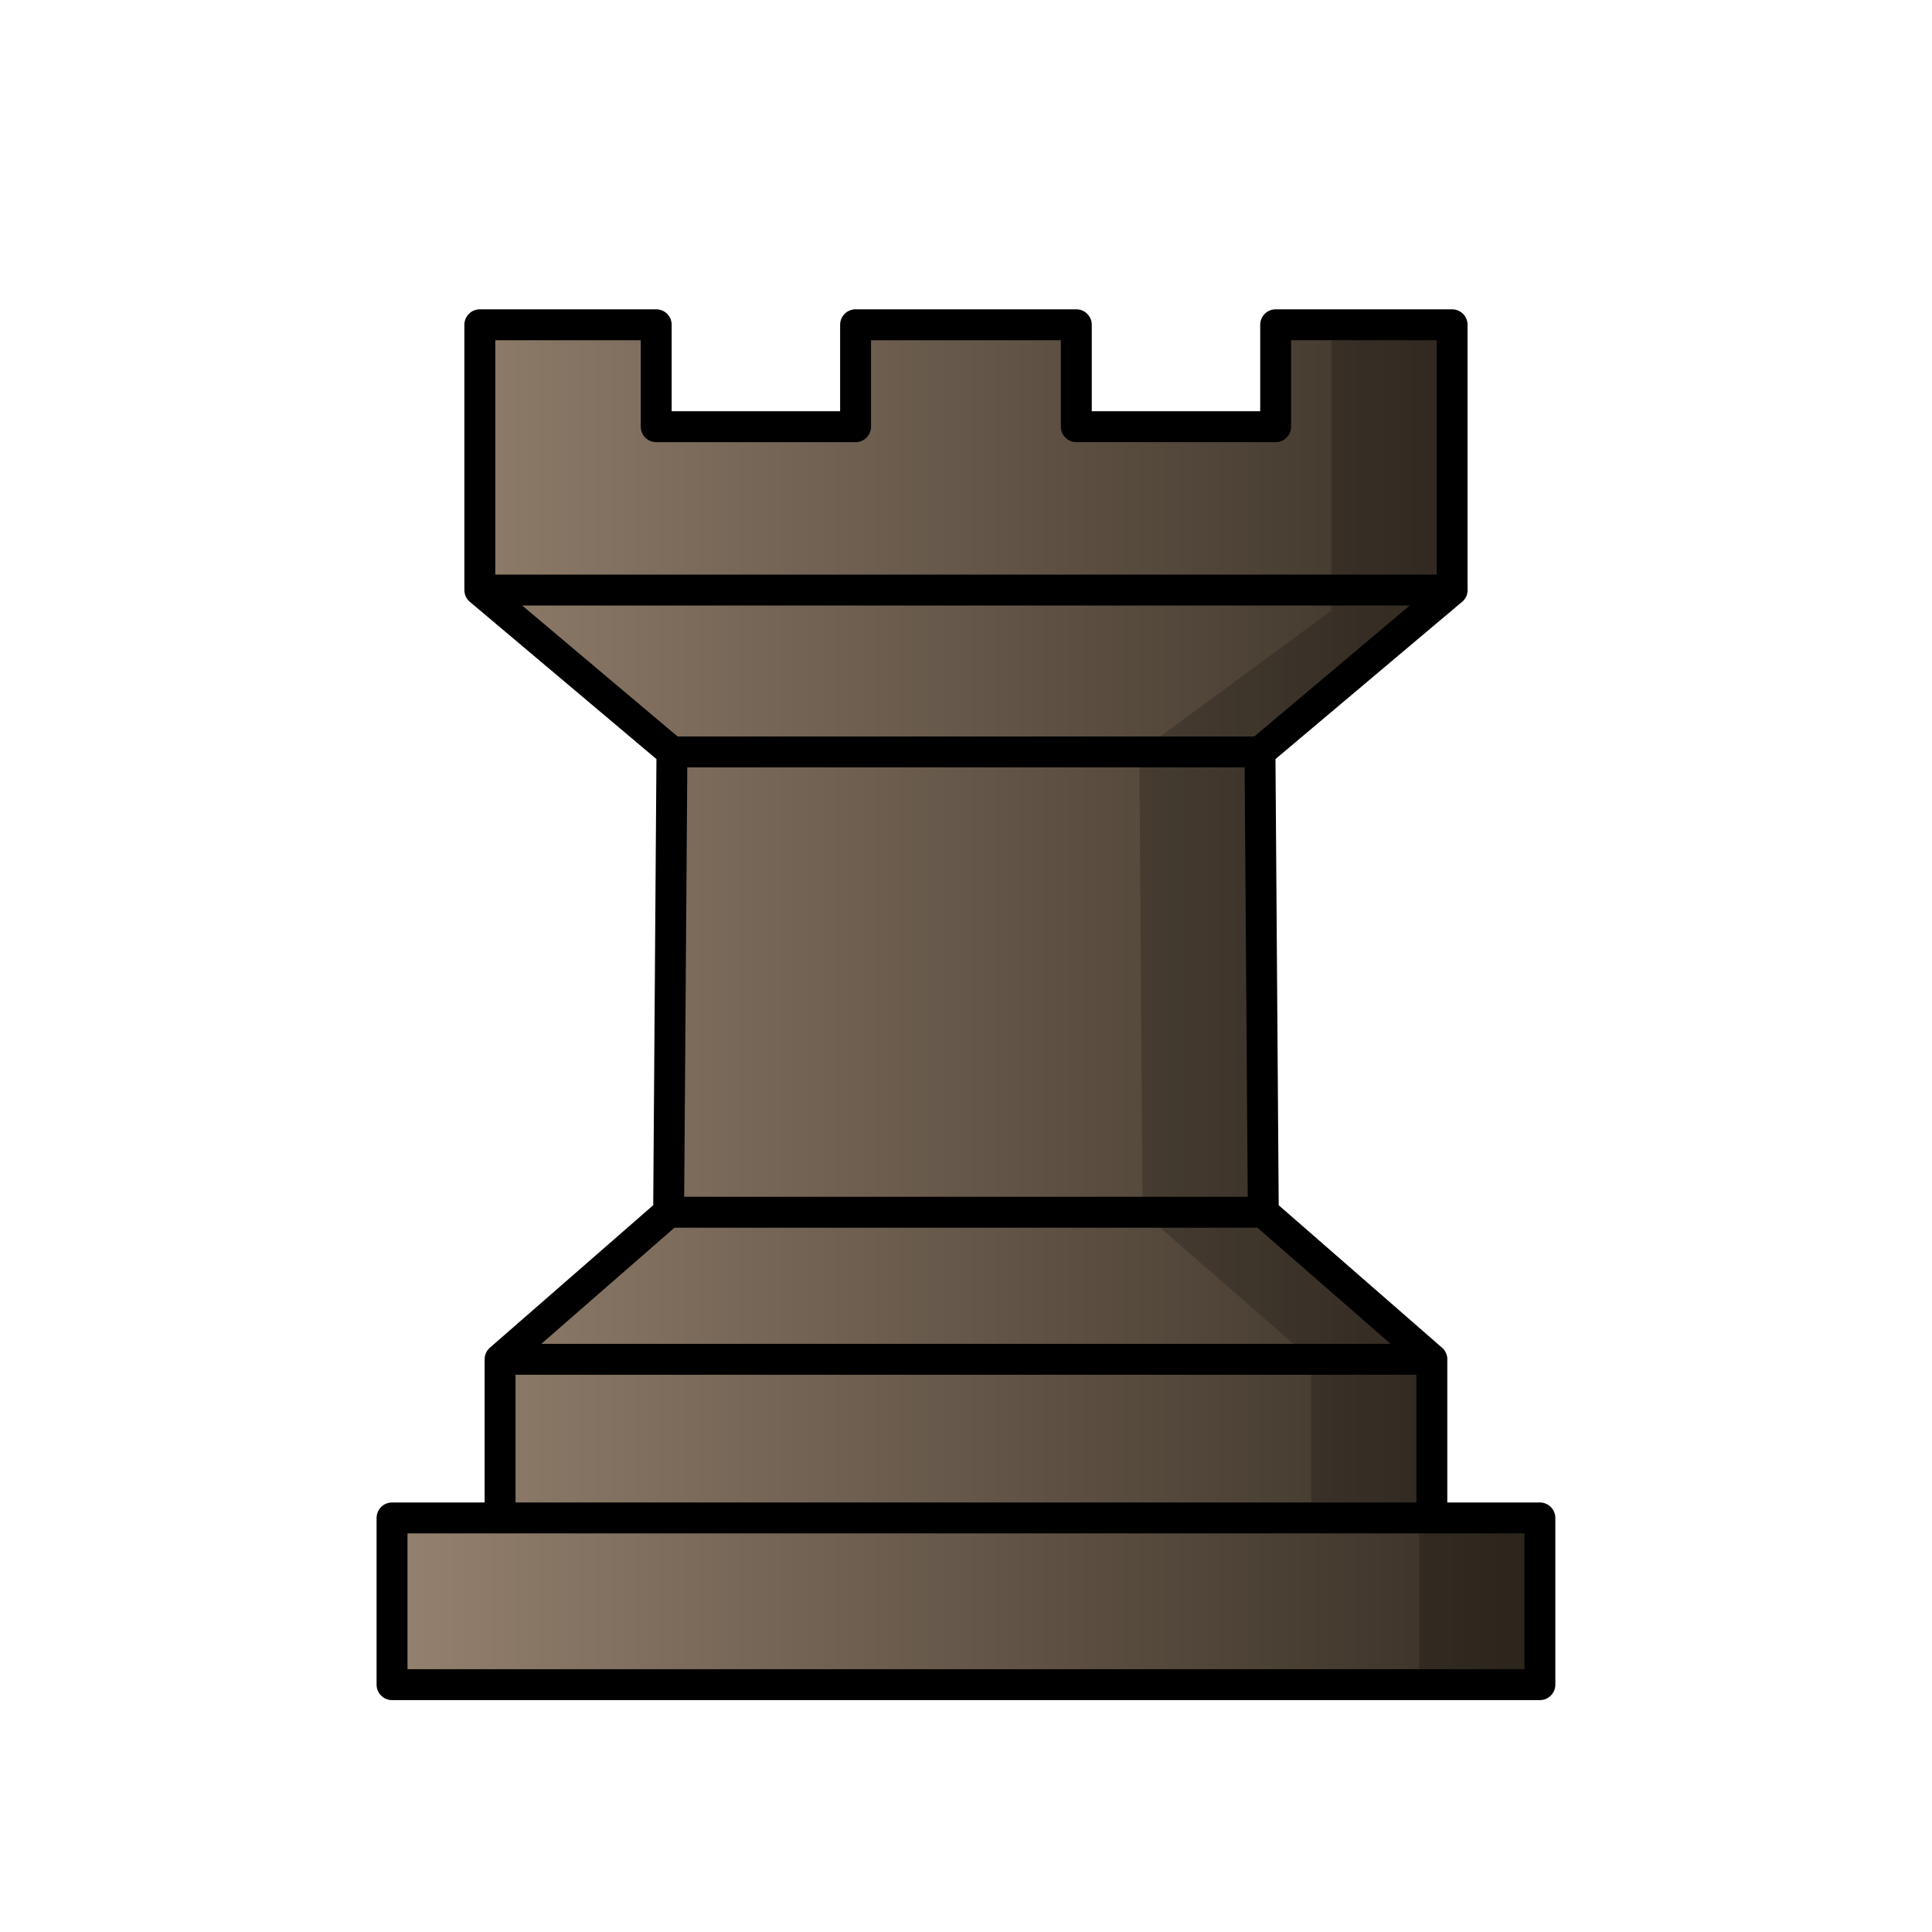
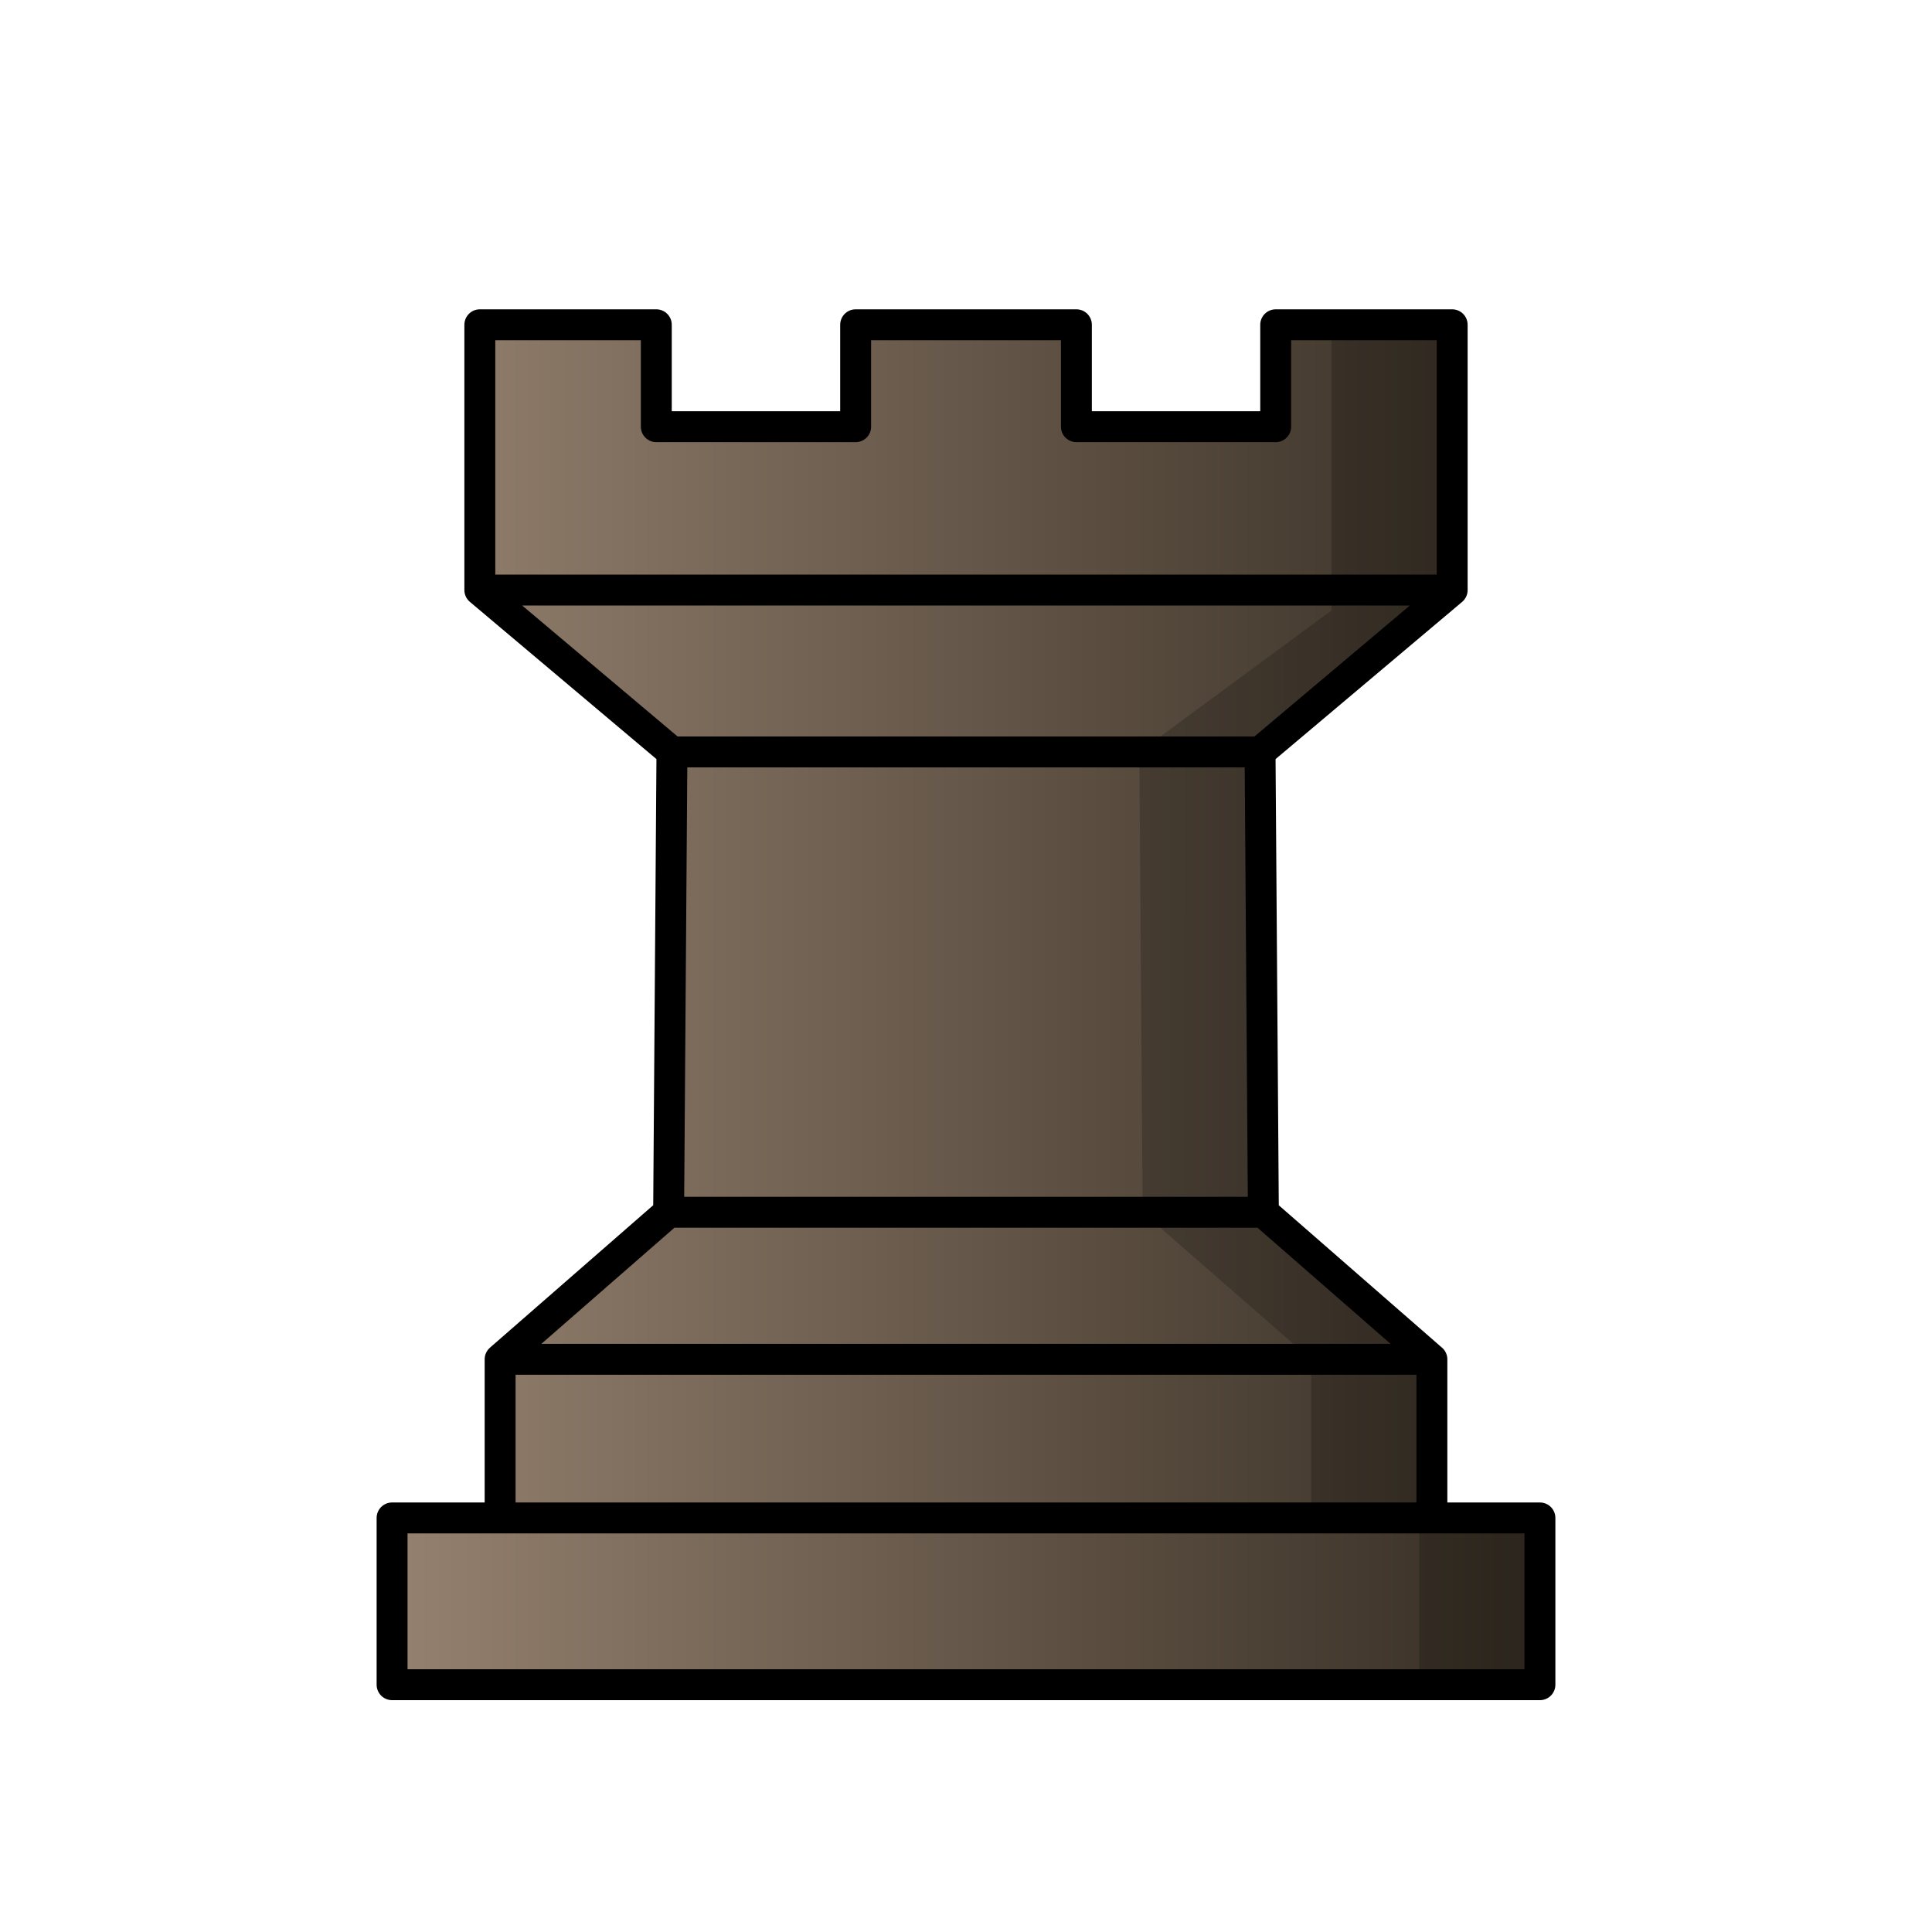
- <svg xmlns="http://www.w3.org/2000/svg" width="50mm" height="50mm" clip-rule="evenodd" fill-rule="evenodd" image-rendering="optimizeQuality" shape-rendering="geometricPrecision" text-rendering="geometricPrecision" version="1.1" viewBox="0 0 50 50">
+ <svg xmlns="http://www.w3.org/2000/svg" width="50mm" height="50mm" clip-rule="evenodd" fill-rule="evenodd" image-rendering="optimizeQuality" shape-rendering="geometricPrecision" text-rendering="geometricPrecision" viewBox="0 0 50 50">
  <defs>
-     <linearGradient id="linearGradient876" x1="9.747" x2="40.253" y1="26" y2="26" gradientTransform="translate(0 .0033997)" gradientUnits="userSpaceOnUse">
+     <linearGradient id="a" x1="9.747" x2="40.253" y1="26" y2="26" gradientTransform="translate(0 .003)" gradientUnits="userSpaceOnUse">
      <stop stop-color="#968270" offset="0" />
      <stop stop-color="#342c22" offset="1" />
    </linearGradient>
  </defs>
-   <path d="m12.949 39.284h24.168m-24.174-4.105h24.114m-19.753-3.805h15.392m-15.306-11.914h15.22m-20.192-4.19h25.164m-25.164-6.865v6.865l4.972 4.19-0.086 11.914-4.362 3.805v4.105h-2.796v4.315h29.706v-4.315h-2.796v-4.105l-4.362-3.805-0.086-11.914 4.972-4.19v-6.865h-4.566v2.638h-5.159v-2.638h-5.713v2.638h-5.159v-2.638z" style="fill:url(#linearGradient876);stroke-linecap:round;stroke-linejoin:round;stroke-width:.8;stroke:#000000" />
-   <path d="m34.458 8.406v7.394l-4.972 3.661 0.085 11.914 4.361 3.804 5.11e-4 5.15e-4v4.105h2.796v4.315h3.124v-4.315h-2.796v-4.105l-5.12e-4 -5.15e-4 -4.361-3.804-0.085-11.914 4.972-3.661v-7.394z" style="opacity:.2" />
+   <path d="M12.949 39.284h24.168m-24.174-4.105h24.114m-19.753-3.805h15.392M17.39 19.46h15.22m-20.192-4.19h25.164M12.418 8.405v6.865l4.972 4.19-.086 11.914-4.361 3.805v4.105h-2.796V43.6h29.706v-4.316h-2.796V35.18l-4.361-3.805-.086-11.914 4.972-4.19V8.405h-4.567v2.638h-5.158V8.405h-5.713v2.638h-5.159V8.405z" fill="url(#a)" stroke-linecap="round" stroke-linejoin="round" stroke-width=".8" stroke="#000" />
+   <path d="M34.458 8.406V15.8l-4.972 3.661.086 11.914 4.36 3.805h.001v4.105h2.796V43.6h3.124v-4.315h-2.795V35.18h-.001l-4.361-3.805-.086-11.914 4.972-3.66V8.406z" opacity=".2" />
</svg>
